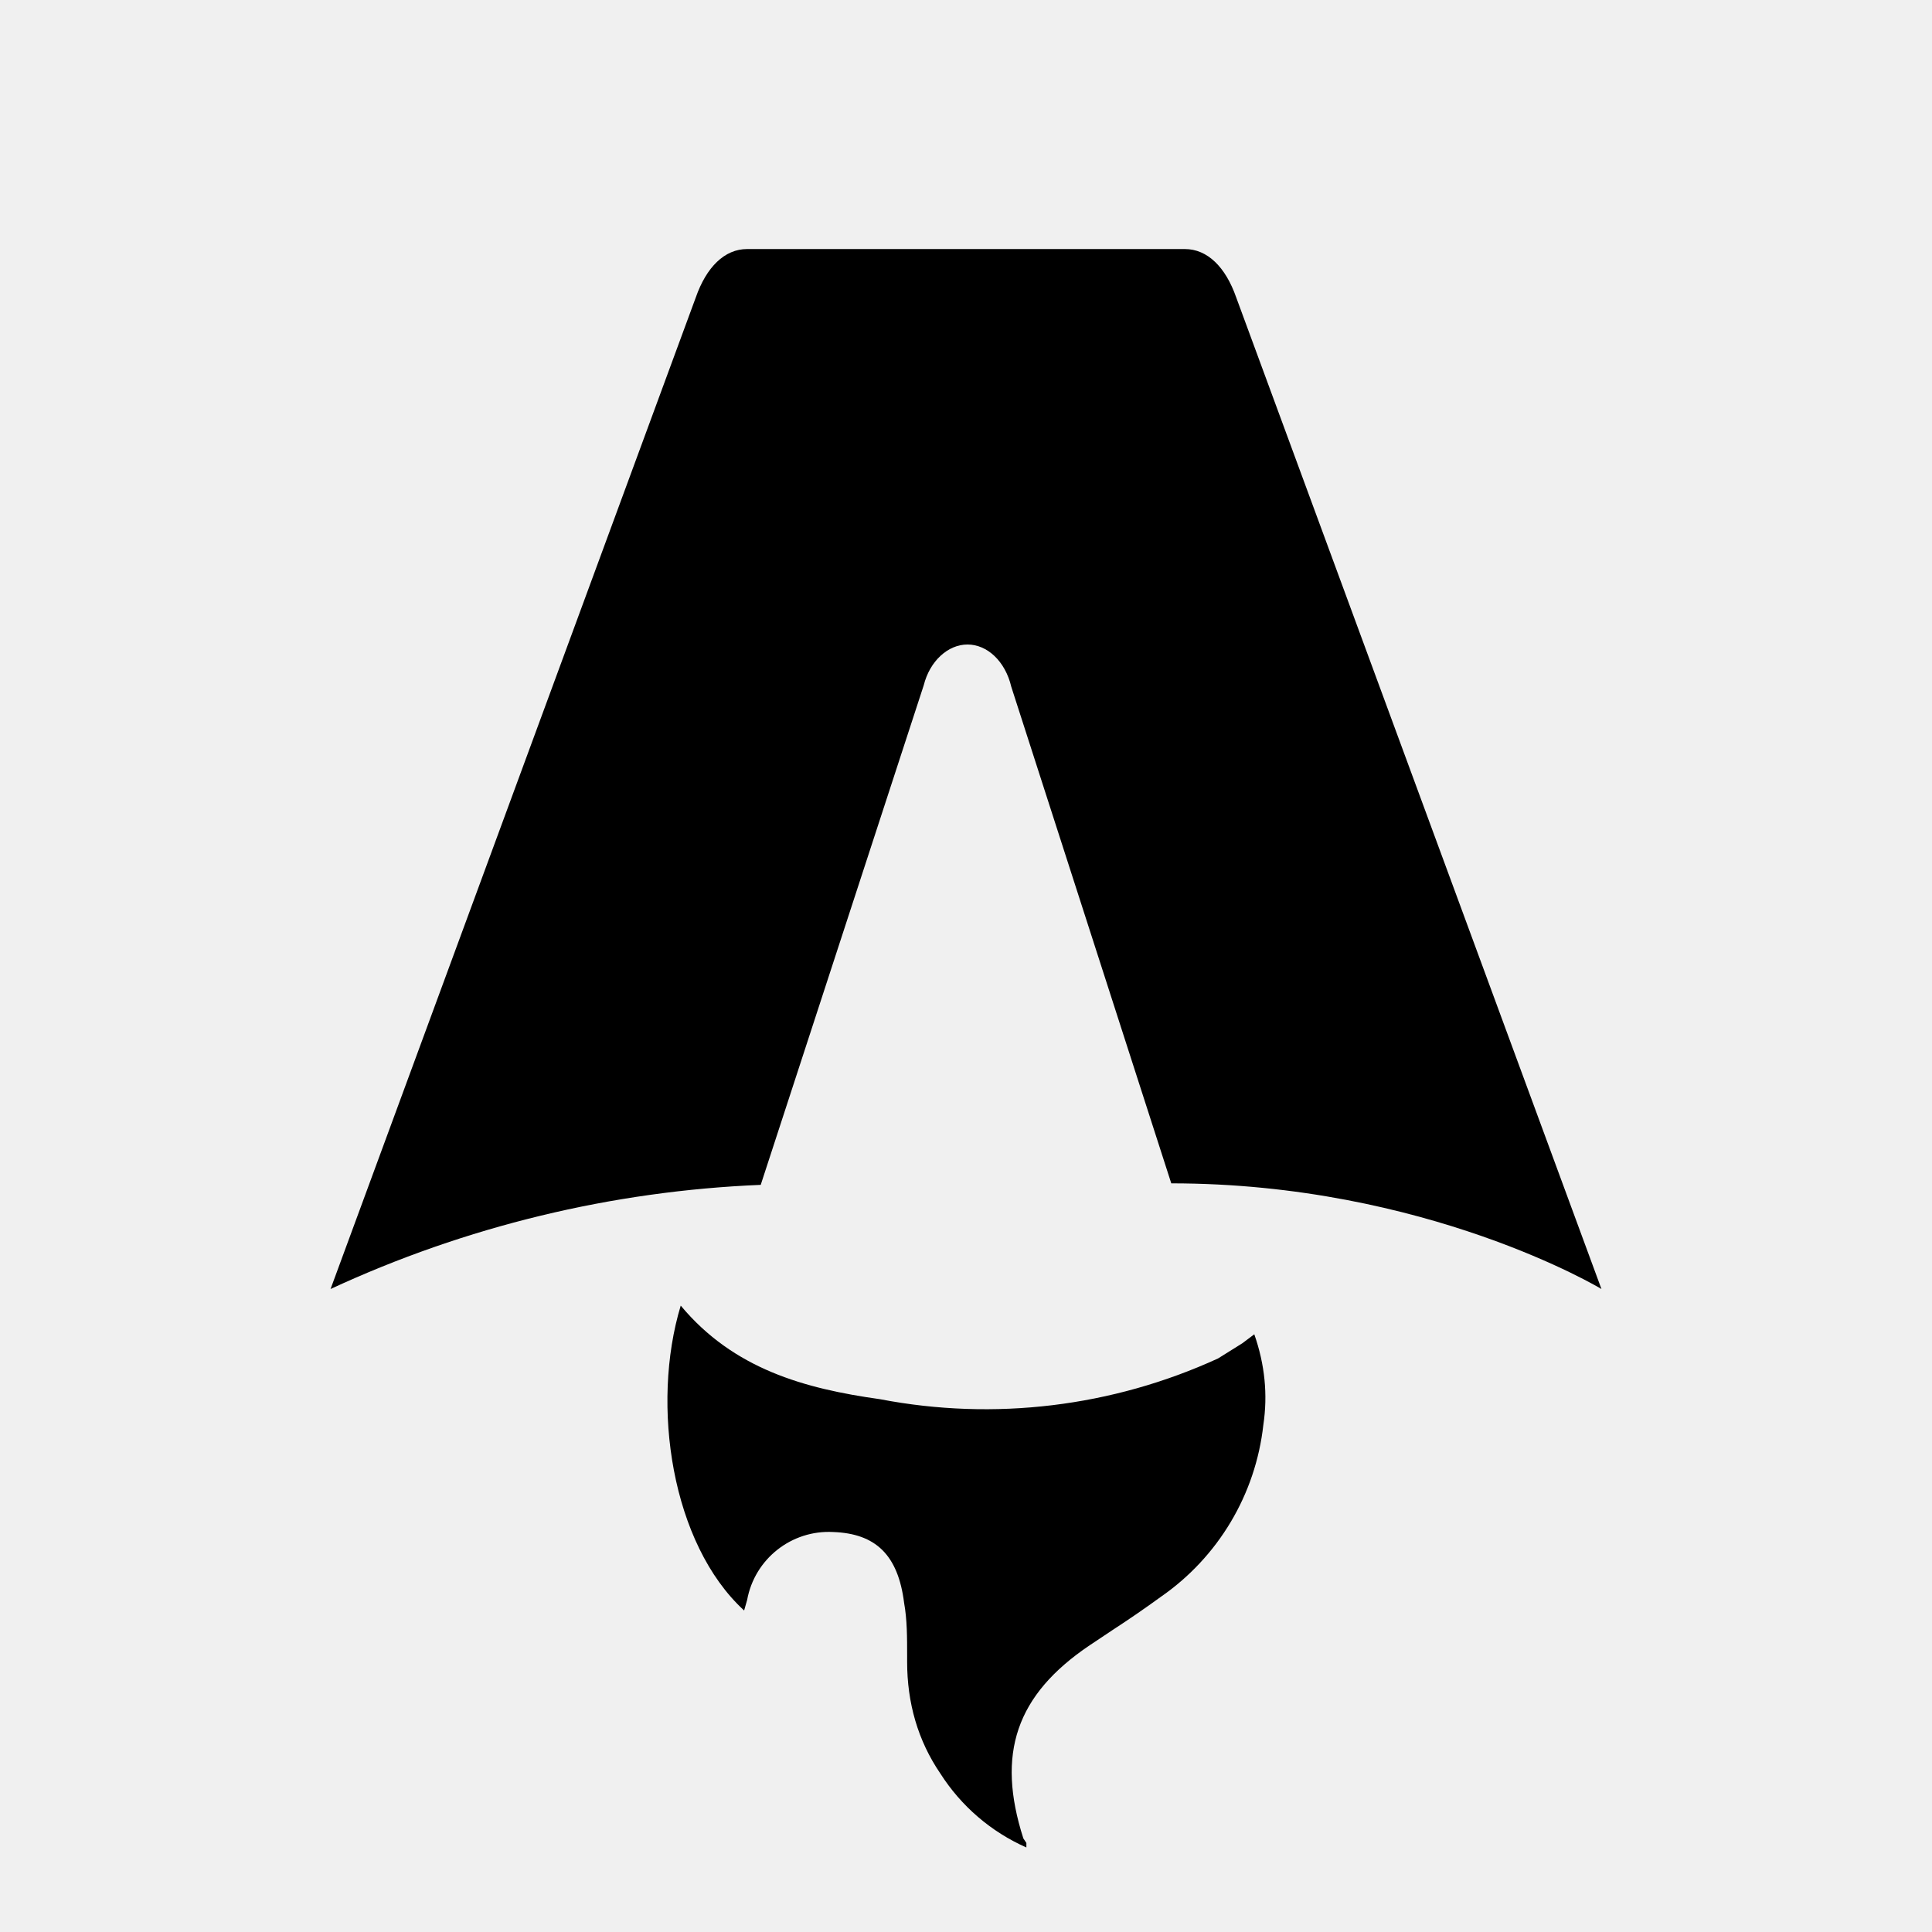
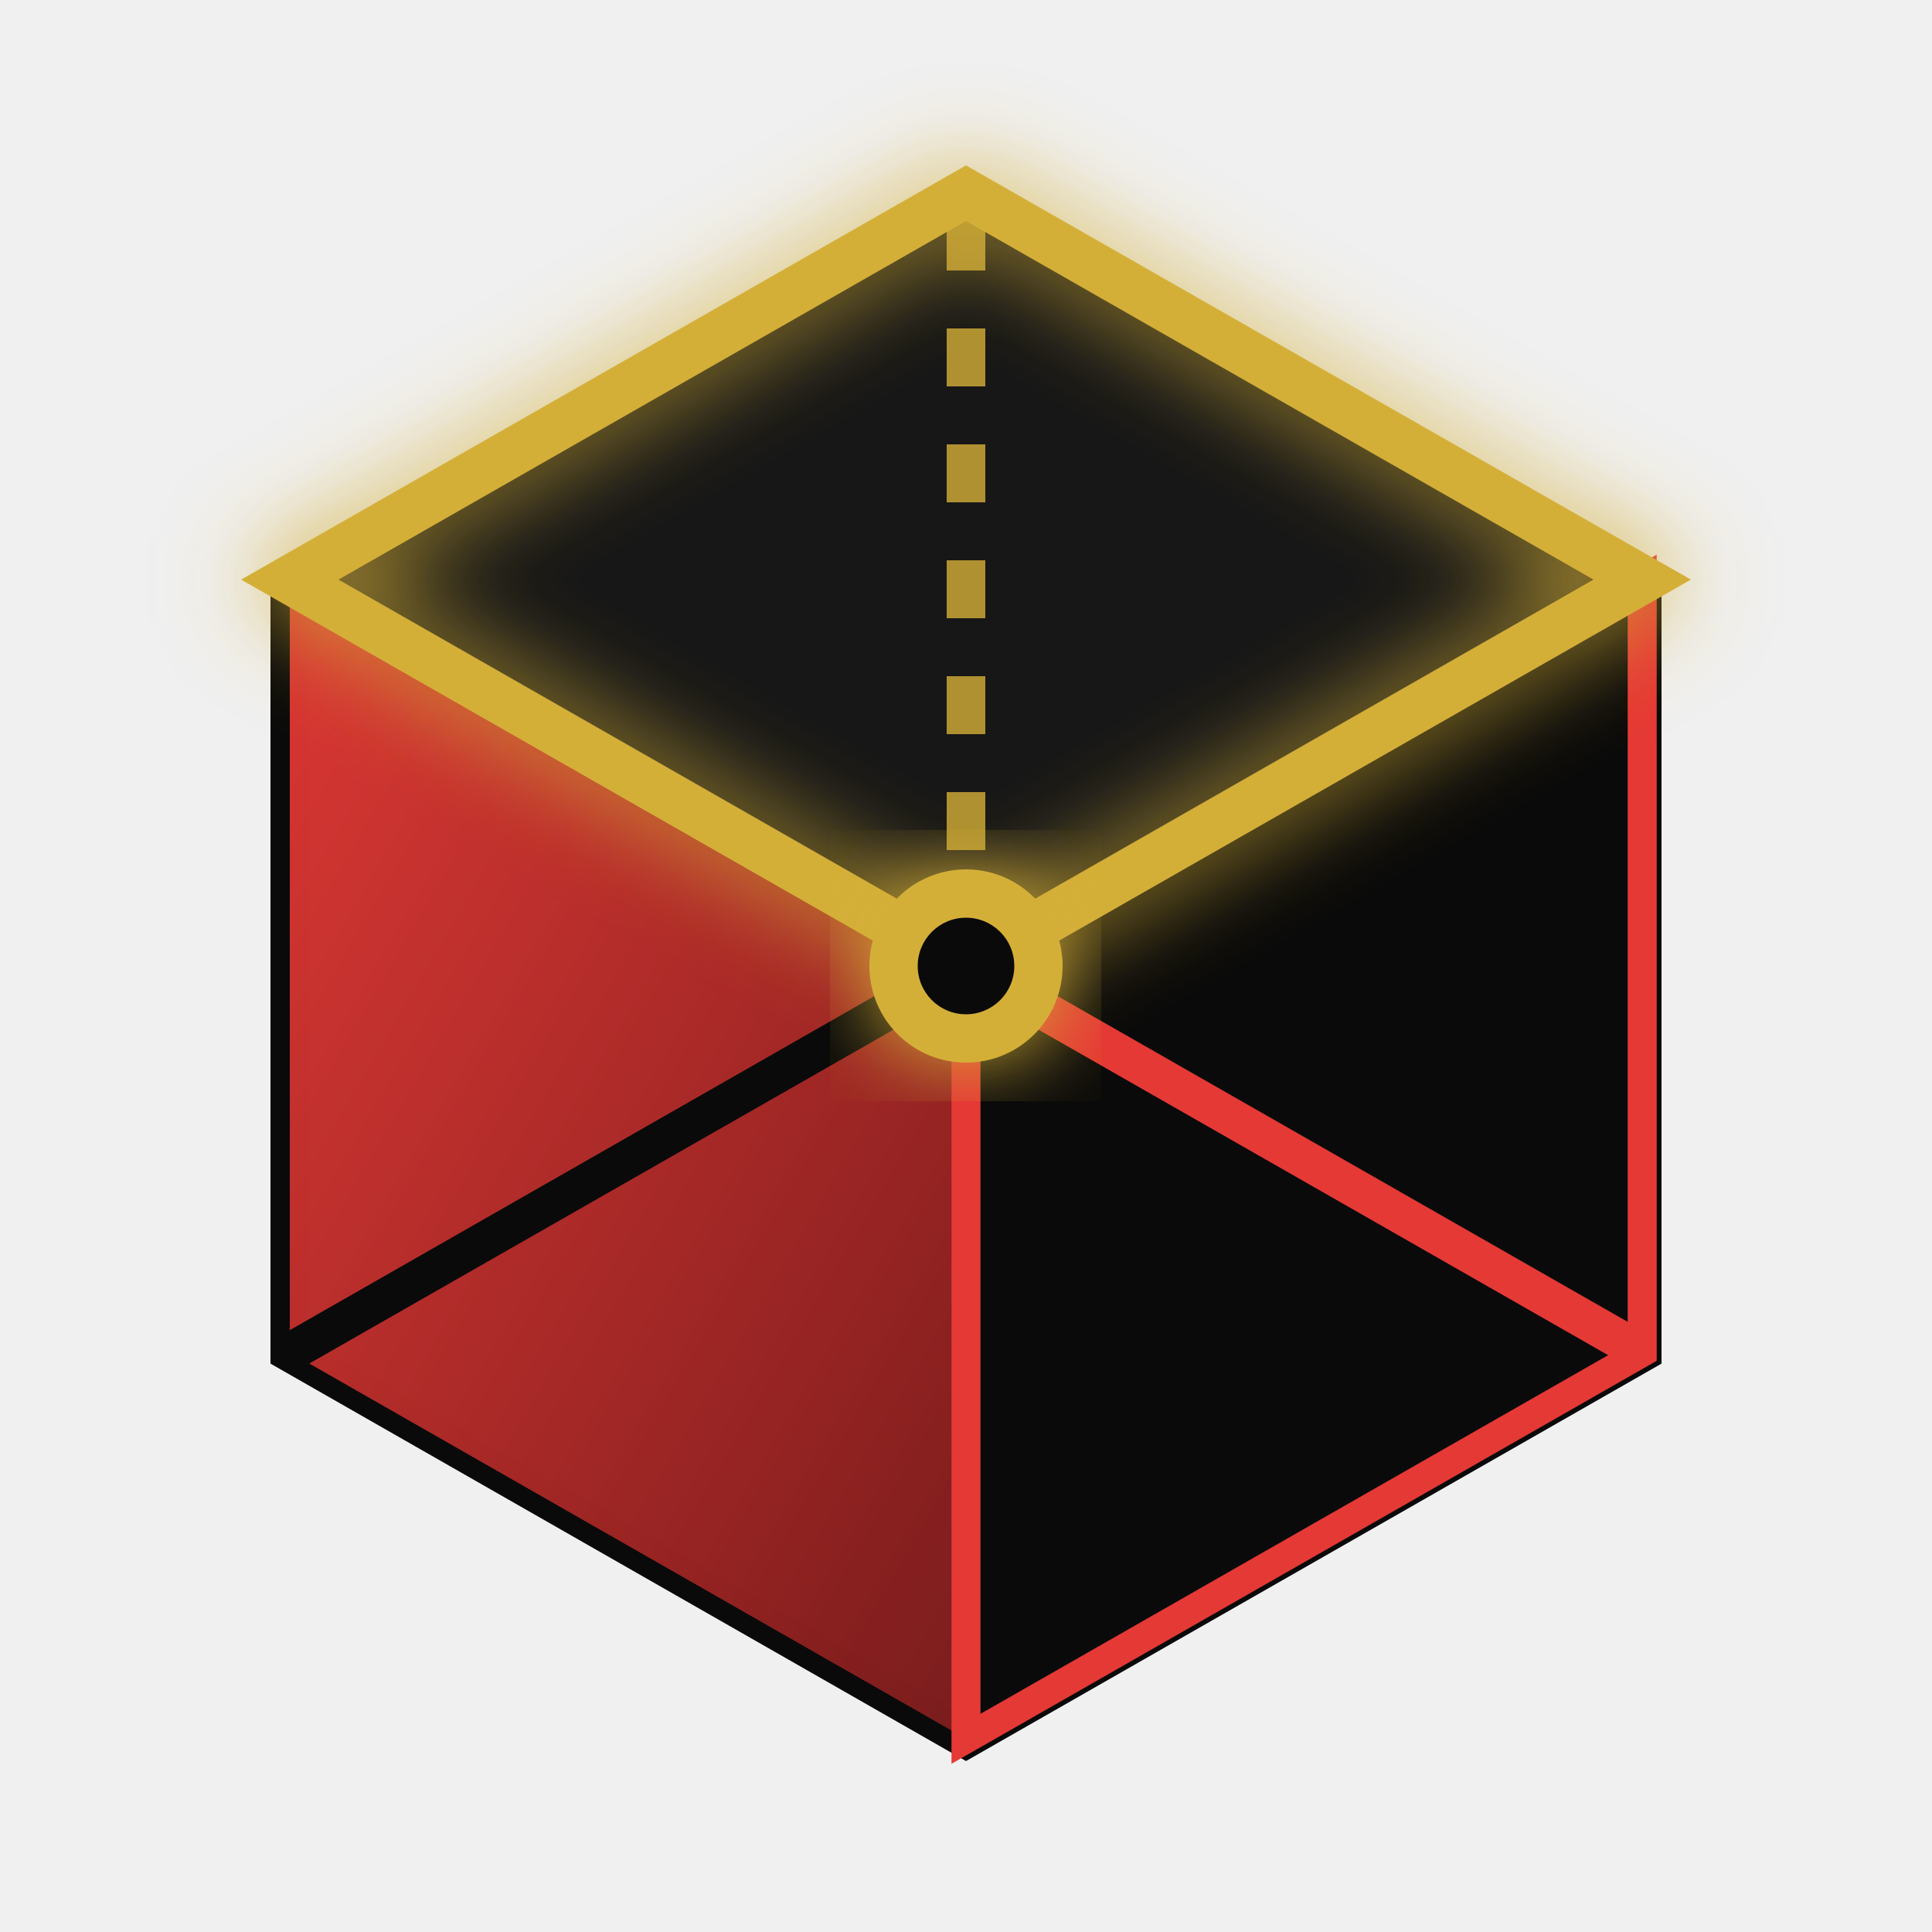
- <svg xmlns="http://www.w3.org/2000/svg" fill="none" viewBox="0 0 128 128">
-   <path d="M50.4 78.5a75.1 75.1 0 0 0-28.5 6.9l24.2-65.7c.7-2 1.9-3.2 3.4-3.2h29c1.5 0 2.7 1.2 3.4 3.2l24.2 65.7s-11.6-7-28.5-7L67 45.5c-.4-1.7-1.6-2.8-2.9-2.8-1.3 0-2.5 1.1-2.9 2.7L50.4 78.5Zm-1.1 28.2Zm-4.2-20.2c-2 6.6-.6 15.8 4.2 20.2a17.5 17.5 0 0 1 .2-.7 5.5 5.5 0 0 1 5.7-4.5c2.8.1 4.3 1.5 4.7 4.7.2 1.1.2 2.3.2 3.5v.4c0 2.7.7 5.2 2.2 7.4a13 13 0 0 0 5.7 4.9v-.3l-.2-.3c-1.8-5.6-.5-9.5 4.4-12.8l1.5-1a73 73 0 0 0 3.2-2.2 16 16 0 0 0 6.8-11.4c.3-2 .1-4-.6-6l-.8.6-1.6 1a37 37 0 0 1-22.4 2.7c-5-.7-9.7-2-13.2-6.2Z" />
-   <style>
-         path { fill: #000; }
-         @media (prefers-color-scheme: dark) {
-             path { fill: #FFF; }
-         }
-     </style>
+ <svg xmlns="http://www.w3.org/2000/svg" viewBox="0 0 100 100" width="100%" height="100%">
+   <defs>
+     <linearGradient id="redGrad" x1="0%" y1="0%" x2="100%" y2="100%">
+       <stop offset="0%" stop-color="#E53935" />
+       <stop offset="100%" stop-color="#7f1d1d" />
+     </linearGradient>
+     <linearGradient id="goldGrad" x1="0%" y1="0%" x2="0%" y2="100%">
+       <stop offset="0%" stop-color="#D4AF37" />
+       <stop offset="100%" stop-color="#8a7322" />
+     </linearGradient>
+     <filter id="glow" x="-20%" y="-20%" width="140%" height="140%">
+       <feGaussianBlur stdDeviation="2.5" result="blur" />
+       <feComposite in="SourceGraphic" in2="blur" operator="over" />
+     </filter>
+   </defs>
+   <polygon points="50,10 85,30 85,70 50,90 15,70 15,30" fill="#171717" stroke="#0A0A0A" stroke-width="2" />
+   <polygon points="15,30 50,50 50,90 15,70" fill="url(#redGrad)" opacity="0.95" />
+   <polygon points="85,30 50,50 50,90 85,70" fill="#0A0A0A" stroke="#E53935" stroke-width="1.5" />
+   <polygon points="50,10 85,30 50,50 15,30" fill="none" stroke="#D4AF37" stroke-width="2.5" filter="url(#glow)" />
+   <line x1="50" y1="50" x2="50" y2="10" stroke="#D4AF37" stroke-width="2" stroke-dasharray="3" opacity="0.8" />
+   <line x1="50" y1="50" x2="15" y2="70" stroke="#0A0A0A" stroke-width="2" />
+   <line x1="50" y1="50" x2="85" y2="70" stroke="#E53935" stroke-width="2" />
+   <circle cx="50" cy="50" r="5" fill="#D4AF37" filter="url(#glow)" />
+   <circle cx="50" cy="50" r="2.5" fill="#0A0A0A" />
</svg>
